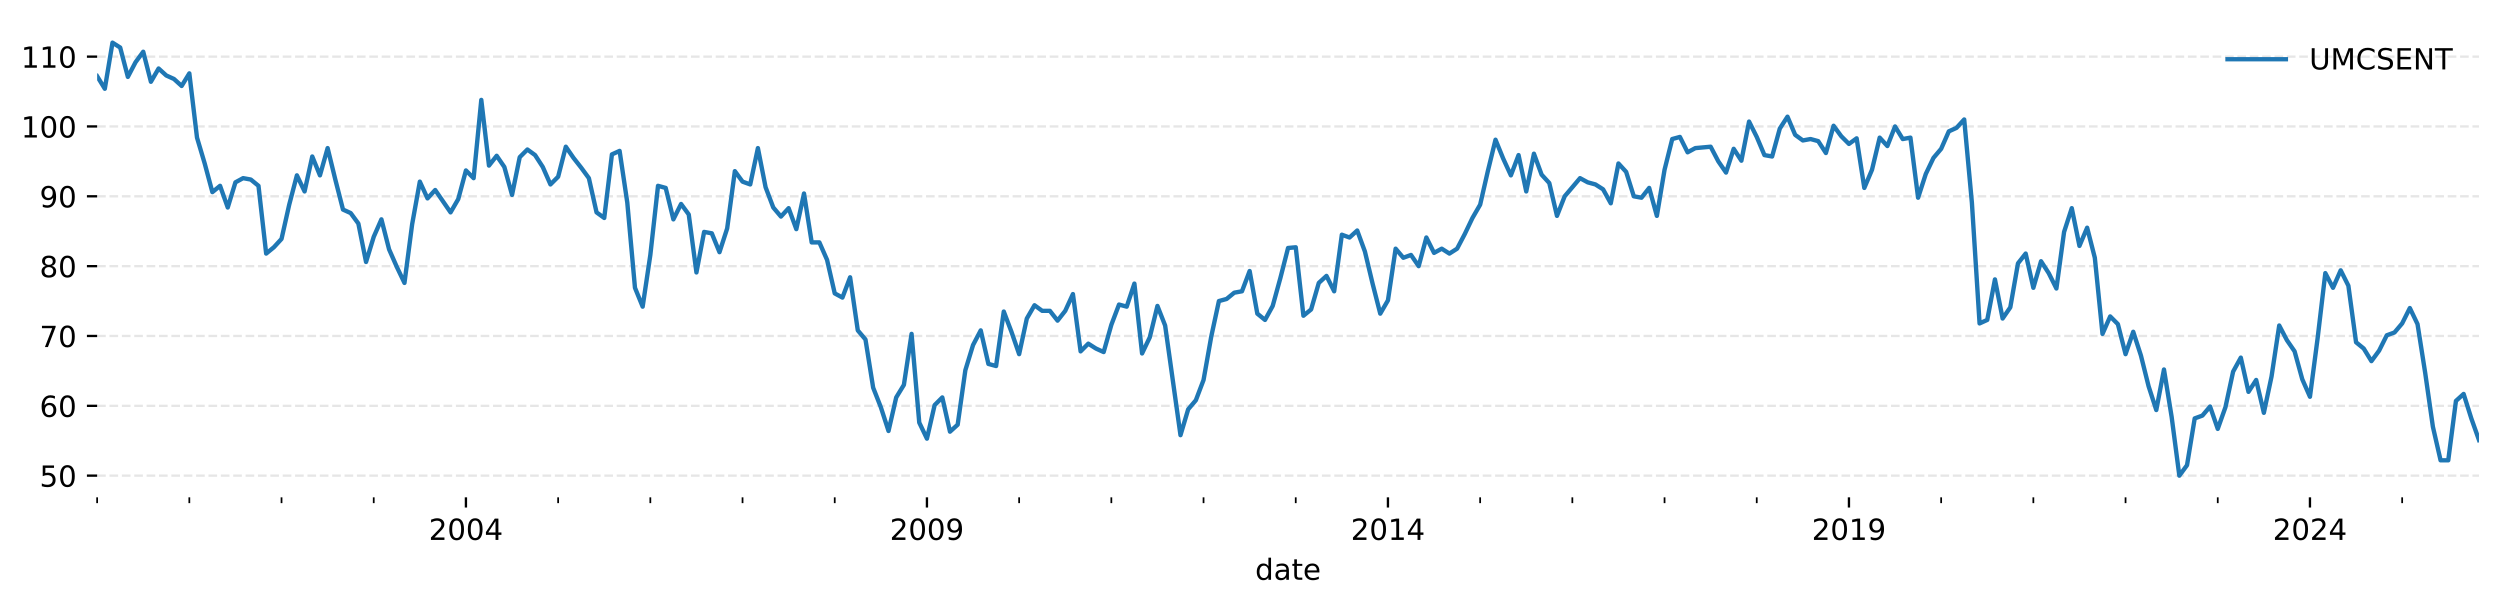
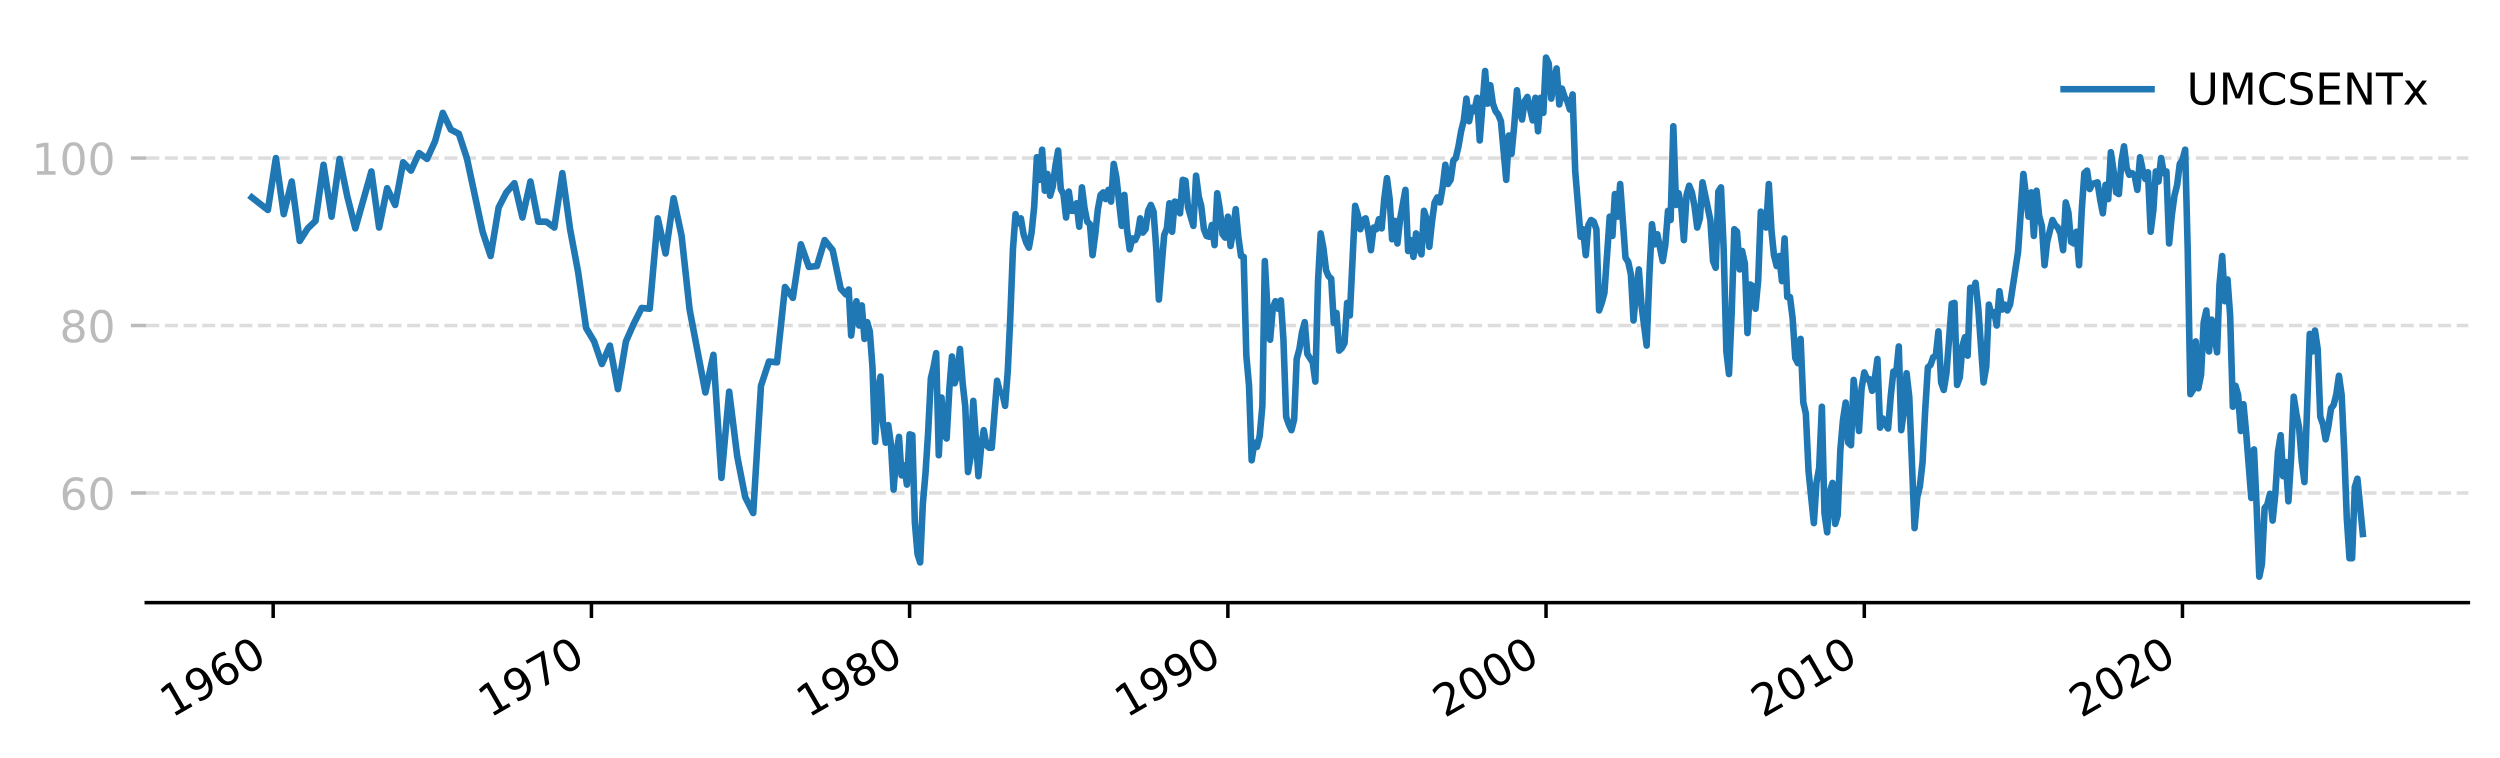
- <svg xmlns="http://www.w3.org/2000/svg" xmlns:xlink="http://www.w3.org/1999/xlink" width="856.808pt" height="207.996pt" viewBox="0 0 856.808 207.996" version="1.1">
+ <svg xmlns="http://www.w3.org/2000/svg" xmlns:xlink="http://www.w3.org/1999/xlink" width="568.898pt" height="172.442pt" viewBox="0 0 568.898 172.442" version="1.1">
  <defs>
    <style type="text/css">*{stroke-linejoin: round; stroke-linecap: butt}</style>
  </defs>
  <g id="figure_1">
    <g id="patch_1">
-       <path d="M 0 207.996  L 856.808 207.996  L 856.808 0  L 0 0  L 0 207.996  z " style="fill: none" />
+       <path d="M 0 172.442  L 568.898 172.442  L 568.898 0  L 0 0  L 0 172.442  z " style="fill: none" />
    </g>
    <g id="axes_1">
      <g id="patch_2">
-         <path d="M 33.288 170.44  L 849.607 170.44  L 849.607 7.2  L 33.288 7.2  L 33.288 170.44  z " style="fill: none" />
+         <path d="M 33.288 137.135  L 561.697 137.135  L 561.697 7.2  L 33.288 7.2  L 33.288 137.135  z " style="fill: none" />
      </g>
      <g id="matplotlib.axis_1">
        <g id="xtick_1">
          <g id="line2d_1">
            <defs>
-               <path id="m296320d8cb" d="M 0 0  L 0 3.5  " style="stroke: #000000; stroke-width: 0.8" />
+               <path id="m911428a04f" d="M 0 0  L 0 3.5  " style="stroke: #000000; stroke-width: 0.8" />
            </defs>
            <g>
-               <use xlink:href="#m296320d8cb" x="159.685" y="170.44" style="stroke: #000000; stroke-width: 0.8" />
+               <use xlink:href="#m911428a04f" x="62.163" y="137.135" style="stroke: #000000; stroke-width: 0.8" />
            </g>
          </g>
          <g id="text_1">
-             <g transform="translate(146.9604 185.0384) scale(0.1 -0.1)">
-               <defs>
-                 <path id="DejaVuSans-32" d="M 1228 531  L 3431 531  L 3431 0  L 469 0  L 469 531  Q 828 903 1448 1529  Q 2069 2156 2228 2338  Q 2531 2678 2651 2914  Q 2772 3150 2772 3378  Q 2772 3750 2511 3984  Q 2250 4219 1831 4219  Q 1534 4219 1204 4116  Q 875 4013 500 3803  L 500 4441  Q 881 4594 1212 4672  Q 1544 4750 1819 4750  Q 2544 4750 2975 4387  Q 3406 4025 3406 3419  Q 3406 3131 3298 2873  Q 3191 2616 2906 2266  Q 2828 2175 2409 1742  Q 1991 1309 1228 531  z " transform="scale(0.015625)" />
+             <g transform="translate(39.0832 163.4409) rotate(-30) scale(0.1 -0.1)">
+               <defs>
+                 <path id="DejaVuSans-31" d="M 794 531  L 1825 531  L 1825 4091  L 703 3866  L 703 4441  L 1819 4666  L 2450 4666  L 2450 531  L 3481 531  L 3481 0  L 794 0  L 794 531  z " transform="scale(0.015625)" />
+                 <path id="DejaVuSans-39" d="M 703 97  L 703 672  Q 941 559 1184 500  Q 1428 441 1663 441  Q 2288 441 2617 861  Q 2947 1281 2994 2138  Q 2813 1869 2534 1725  Q 2256 1581 1919 1581  Q 1219 1581 811 2004  Q 403 2428 403 3163  Q 403 3881 828 4315  Q 1253 4750 1959 4750  Q 2769 4750 3195 4129  Q 3622 3509 3622 2328  Q 3622 1225 3098 567  Q 2575 -91 1691 -91  Q 1453 -91 1209 -44  Q 966 3 703 97  z M 1959 2075  Q 2384 2075 2632 2365  Q 2881 2656 2881 3163  Q 2881 3666 2632 3958  Q 2384 4250 1959 4250  Q 1534 4250 1286 3958  Q 1038 3666 1038 3163  Q 1038 2656 1286 2365  Q 1534 2075 1959 2075  z " transform="scale(0.015625)" />
+                 <path id="DejaVuSans-36" d="M 2113 2584  Q 1688 2584 1439 2293  Q 1191 2003 1191 1497  Q 1191 994 1439 701  Q 1688 409 2113 409  Q 2538 409 2786 701  Q 3034 994 3034 1497  Q 3034 2003 2786 2293  Q 2538 2584 2113 2584  z M 3366 4563  L 3366 3988  Q 3128 4100 2886 4159  Q 2644 4219 2406 4219  Q 1781 4219 1451 3797  Q 1122 3375 1075 2522  Q 1259 2794 1537 2939  Q 1816 3084 2150 3084  Q 2853 3084 3261 2657  Q 3669 2231 3669 1497  Q 3669 778 3244 343  Q 2819 -91 2113 -91  Q 1303 -91 875 529  Q 447 1150 447 2328  Q 447 3434 972 4092  Q 1497 4750 2381 4750  Q 2619 4750 2861 4703  Q 3103 4656 3366 4563  z " transform="scale(0.015625)" />
                <path id="DejaVuSans-30" d="M 2034 4250  Q 1547 4250 1301 3770  Q 1056 3291 1056 2328  Q 1056 1369 1301 889  Q 1547 409 2034 409  Q 2525 409 2770 889  Q 3016 1369 3016 2328  Q 3016 3291 2770 3770  Q 2525 4250 2034 4250  z M 2034 4750  Q 2819 4750 3233 4129  Q 3647 3509 3647 2328  Q 3647 1150 3233 529  Q 2819 -91 2034 -91  Q 1250 -91 836 529  Q 422 1150 422 2328  Q 422 3509 836 4129  Q 1250 4750 2034 4750  z " transform="scale(0.015625)" />
-                 <path id="DejaVuSans-34" d="M 2419 4116  L 825 1625  L 2419 1625  L 2419 4116  z M 2253 4666  L 3047 4666  L 3047 1625  L 3713 1625  L 3713 1100  L 3047 1100  L 3047 0  L 2419 0  L 2419 1100  L 313 1100  L 313 1709  L 2253 4666  z " transform="scale(0.015625)" />
-               </defs>
-               <use xlink:href="#DejaVuSans-32" />
-               <use xlink:href="#DejaVuSans-30" transform="translate(63.62305 0)" />
-               <use xlink:href="#DejaVuSans-30" transform="translate(127.2461 0)" />
-               <use xlink:href="#DejaVuSans-34" transform="translate(190.8691 0)" />
+               </defs>
+               <use xlink:href="#DejaVuSans-31" />
+               <use xlink:href="#DejaVuSans-39" transform="translate(63.62305 0)" />
+               <use xlink:href="#DejaVuSans-36" transform="translate(127.2461 0)" />
+               <use xlink:href="#DejaVuSans-30" transform="translate(190.8691 0)" />
            </g>
          </g>
        </g>
        <g id="xtick_2">
          <g id="line2d_2">
            <g>
-               <use xlink:href="#m296320d8cb" x="317.683" y="170.44" style="stroke: #000000; stroke-width: 0.8" />
+               <use xlink:href="#m911428a04f" x="134.586" y="137.135" style="stroke: #000000; stroke-width: 0.8" />
            </g>
          </g>
          <g id="text_2">
-             <g transform="translate(304.9579 185.0384) scale(0.1 -0.1)">
-               <defs>
-                 <path id="DejaVuSans-39" d="M 703 97  L 703 672  Q 941 559 1184 500  Q 1428 441 1663 441  Q 2288 441 2617 861  Q 2947 1281 2994 2138  Q 2813 1869 2534 1725  Q 2256 1581 1919 1581  Q 1219 1581 811 2004  Q 403 2428 403 3163  Q 403 3881 828 4315  Q 1253 4750 1959 4750  Q 2769 4750 3195 4129  Q 3622 3509 3622 2328  Q 3622 1225 3098 567  Q 2575 -91 1691 -91  Q 1453 -91 1209 -44  Q 966 3 703 97  z M 1959 2075  Q 2384 2075 2632 2365  Q 2881 2656 2881 3163  Q 2881 3666 2632 3958  Q 2384 4250 1959 4250  Q 1534 4250 1286 3958  Q 1038 3666 1038 3163  Q 1038 2656 1286 2365  Q 1534 2075 1959 2075  z " transform="scale(0.015625)" />
-               </defs>
-               <use xlink:href="#DejaVuSans-32" />
-               <use xlink:href="#DejaVuSans-30" transform="translate(63.62305 0)" />
-               <use xlink:href="#DejaVuSans-30" transform="translate(127.2461 0)" />
-               <use xlink:href="#DejaVuSans-39" transform="translate(190.8691 0)" />
+             <g transform="translate(111.5059 163.4409) rotate(-30) scale(0.1 -0.1)">
+               <defs>
+                 <path id="DejaVuSans-37" d="M 525 4666  L 3525 4666  L 3525 4397  L 1831 0  L 1172 0  L 2766 4134  L 525 4134  L 525 4666  z " transform="scale(0.015625)" />
+               </defs>
+               <use xlink:href="#DejaVuSans-31" />
+               <use xlink:href="#DejaVuSans-39" transform="translate(63.62305 0)" />
+               <use xlink:href="#DejaVuSans-37" transform="translate(127.2461 0)" />
+               <use xlink:href="#DejaVuSans-30" transform="translate(190.8691 0)" />
            </g>
          </g>
        </g>
        <g id="xtick_3">
          <g id="line2d_3">
            <g>
-               <use xlink:href="#m296320d8cb" x="475.68" y="170.44" style="stroke: #000000; stroke-width: 0.8" />
+               <use xlink:href="#m911428a04f" x="206.989" y="137.135" style="stroke: #000000; stroke-width: 0.8" />
            </g>
          </g>
          <g id="text_3">
-             <g transform="translate(462.9553 185.0384) scale(0.1 -0.1)">
-               <defs>
-                 <path id="DejaVuSans-31" d="M 794 531  L 1825 531  L 1825 4091  L 703 3866  L 703 4441  L 1819 4666  L 2450 4666  L 2450 531  L 3481 531  L 3481 0  L 794 0  L 794 531  z " transform="scale(0.015625)" />
-               </defs>
-               <use xlink:href="#DejaVuSans-32" />
-               <use xlink:href="#DejaVuSans-30" transform="translate(63.62305 0)" />
-               <use xlink:href="#DejaVuSans-31" transform="translate(127.2461 0)" />
-               <use xlink:href="#DejaVuSans-34" transform="translate(190.8691 0)" />
+             <g transform="translate(183.9087 163.4409) rotate(-30) scale(0.1 -0.1)">
+               <defs>
+                 <path id="DejaVuSans-38" d="M 2034 2216  Q 1584 2216 1326 1975  Q 1069 1734 1069 1313  Q 1069 891 1326 650  Q 1584 409 2034 409  Q 2484 409 2743 651  Q 3003 894 3003 1313  Q 3003 1734 2745 1975  Q 2488 2216 2034 2216  z M 1403 2484  Q 997 2584 770 2862  Q 544 3141 544 3541  Q 544 4100 942 4425  Q 1341 4750 2034 4750  Q 2731 4750 3128 4425  Q 3525 4100 3525 3541  Q 3525 3141 3298 2862  Q 3072 2584 2669 2484  Q 3125 2378 3379 2068  Q 3634 1759 3634 1313  Q 3634 634 3220 271  Q 2806 -91 2034 -91  Q 1263 -91 848 271  Q 434 634 434 1313  Q 434 1759 690 2068  Q 947 2378 1403 2484  z M 1172 3481  Q 1172 3119 1398 2916  Q 1625 2713 2034 2713  Q 2441 2713 2670 2916  Q 2900 3119 2900 3481  Q 2900 3844 2670 4047  Q 2441 4250 2034 4250  Q 1625 4250 1398 4047  Q 1172 3844 1172 3481  z " transform="scale(0.015625)" />
+               </defs>
+               <use xlink:href="#DejaVuSans-31" />
+               <use xlink:href="#DejaVuSans-39" transform="translate(63.62305 0)" />
+               <use xlink:href="#DejaVuSans-38" transform="translate(127.2461 0)" />
+               <use xlink:href="#DejaVuSans-30" transform="translate(190.8691 0)" />
            </g>
          </g>
        </g>
        <g id="xtick_4">
          <g id="line2d_4">
            <g>
-               <use xlink:href="#m296320d8cb" x="633.678" y="170.44" style="stroke: #000000; stroke-width: 0.8" />
+               <use xlink:href="#m911428a04f" x="279.412" y="137.135" style="stroke: #000000; stroke-width: 0.8" />
            </g>
          </g>
          <g id="text_4">
-             <g transform="translate(620.9527 185.0384) scale(0.1 -0.1)">
-               <use xlink:href="#DejaVuSans-32" />
-               <use xlink:href="#DejaVuSans-30" transform="translate(63.62305 0)" />
-               <use xlink:href="#DejaVuSans-31" transform="translate(127.2461 0)" />
-               <use xlink:href="#DejaVuSans-39" transform="translate(190.8691 0)" />
+             <g transform="translate(256.3314 163.4409) rotate(-30) scale(0.1 -0.1)">
+               <use xlink:href="#DejaVuSans-31" />
+               <use xlink:href="#DejaVuSans-39" transform="translate(63.62305 0)" />
+               <use xlink:href="#DejaVuSans-39" transform="translate(127.2461 0)" />
+               <use xlink:href="#DejaVuSans-30" transform="translate(190.8691 0)" />
            </g>
          </g>
        </g>
        <g id="xtick_5">
          <g id="line2d_5">
            <g>
-               <use xlink:href="#m296320d8cb" x="791.675" y="170.44" style="stroke: #000000; stroke-width: 0.8" />
+               <use xlink:href="#m911428a04f" x="351.814" y="137.135" style="stroke: #000000; stroke-width: 0.8" />
            </g>
          </g>
          <g id="text_5">
-             <g transform="translate(778.9501 185.0384) scale(0.1 -0.1)">
+             <g transform="translate(328.7343 163.4409) rotate(-30) scale(0.1 -0.1)">
+               <defs>
+                 <path id="DejaVuSans-32" d="M 1228 531  L 3431 531  L 3431 0  L 469 0  L 469 531  Q 828 903 1448 1529  Q 2069 2156 2228 2338  Q 2531 2678 2651 2914  Q 2772 3150 2772 3378  Q 2772 3750 2511 3984  Q 2250 4219 1831 4219  Q 1534 4219 1204 4116  Q 875 4013 500 3803  L 500 4441  Q 881 4594 1212 4672  Q 1544 4750 1819 4750  Q 2544 4750 2975 4387  Q 3406 4025 3406 3419  Q 3406 3131 3298 2873  Q 3191 2616 2906 2266  Q 2828 2175 2409 1742  Q 1991 1309 1228 531  z " transform="scale(0.015625)" />
+               </defs>
              <use xlink:href="#DejaVuSans-32" />
              <use xlink:href="#DejaVuSans-30" transform="translate(63.62305 0)" />
-               <use xlink:href="#DejaVuSans-32" transform="translate(127.2461 0)" />
-               <use xlink:href="#DejaVuSans-34" transform="translate(190.8691 0)" />
+               <use xlink:href="#DejaVuSans-30" transform="translate(127.2461 0)" />
+               <use xlink:href="#DejaVuSans-30" transform="translate(190.8691 0)" />
            </g>
          </g>
        </g>
        <g id="xtick_6">
          <g id="line2d_6">
-             <defs>
-               <path id="mc6c9785d61" d="M 0 0  L 0 2  " style="stroke: #000000; stroke-width: 0.6" />
-             </defs>
-             <g>
-               <use xlink:href="#mc6c9785d61" x="33.288" y="170.44" style="stroke: #000000; stroke-width: 0.6" />
+             <g>
+               <use xlink:href="#m911428a04f" x="424.237" y="137.135" style="stroke: #000000; stroke-width: 0.8" />
+             </g>
+           </g>
+           <g id="text_6">
+             <g transform="translate(401.157 163.4409) rotate(-30) scale(0.1 -0.1)">
+               <use xlink:href="#DejaVuSans-32" />
+               <use xlink:href="#DejaVuSans-30" transform="translate(63.62305 0)" />
+               <use xlink:href="#DejaVuSans-31" transform="translate(127.2461 0)" />
+               <use xlink:href="#DejaVuSans-30" transform="translate(190.8691 0)" />
            </g>
          </g>
        </g>
        <g id="xtick_7">
          <g id="line2d_7">
            <g>
-               <use xlink:href="#mc6c9785d61" x="64.887" y="170.44" style="stroke: #000000; stroke-width: 0.6" />
-             </g>
-           </g>
-         </g>
-         <g id="xtick_8">
-           <g id="line2d_8">
-             <g>
-               <use xlink:href="#mc6c9785d61" x="96.486" y="170.44" style="stroke: #000000; stroke-width: 0.6" />
-             </g>
-           </g>
-         </g>
-         <g id="xtick_9">
-           <g id="line2d_9">
-             <g>
-               <use xlink:href="#mc6c9785d61" x="128.086" y="170.44" style="stroke: #000000; stroke-width: 0.6" />
-             </g>
-           </g>
-         </g>
-         <g id="xtick_10">
-           <g id="line2d_10">
-             <g>
-               <use xlink:href="#mc6c9785d61" x="191.285" y="170.44" style="stroke: #000000; stroke-width: 0.6" />
-             </g>
-           </g>
-         </g>
-         <g id="xtick_11">
-           <g id="line2d_11">
-             <g>
-               <use xlink:href="#mc6c9785d61" x="222.884" y="170.44" style="stroke: #000000; stroke-width: 0.6" />
-             </g>
-           </g>
-         </g>
-         <g id="xtick_12">
-           <g id="line2d_12">
-             <g>
-               <use xlink:href="#mc6c9785d61" x="254.484" y="170.44" style="stroke: #000000; stroke-width: 0.6" />
-             </g>
-           </g>
-         </g>
-         <g id="xtick_13">
-           <g id="line2d_13">
-             <g>
-               <use xlink:href="#mc6c9785d61" x="286.083" y="170.44" style="stroke: #000000; stroke-width: 0.6" />
-             </g>
-           </g>
-         </g>
-         <g id="xtick_14">
-           <g id="line2d_14">
-             <g>
-               <use xlink:href="#mc6c9785d61" x="349.282" y="170.44" style="stroke: #000000; stroke-width: 0.6" />
-             </g>
-           </g>
-         </g>
-         <g id="xtick_15">
-           <g id="line2d_15">
-             <g>
-               <use xlink:href="#mc6c9785d61" x="380.882" y="170.44" style="stroke: #000000; stroke-width: 0.6" />
-             </g>
-           </g>
-         </g>
-         <g id="xtick_16">
-           <g id="line2d_16">
-             <g>
-               <use xlink:href="#mc6c9785d61" x="412.481" y="170.44" style="stroke: #000000; stroke-width: 0.6" />
-             </g>
-           </g>
-         </g>
-         <g id="xtick_17">
-           <g id="line2d_17">
-             <g>
-               <use xlink:href="#mc6c9785d61" x="444.081" y="170.44" style="stroke: #000000; stroke-width: 0.6" />
-             </g>
-           </g>
-         </g>
-         <g id="xtick_18">
-           <g id="line2d_18">
-             <g>
-               <use xlink:href="#mc6c9785d61" x="507.28" y="170.44" style="stroke: #000000; stroke-width: 0.6" />
-             </g>
-           </g>
-         </g>
-         <g id="xtick_19">
-           <g id="line2d_19">
-             <g>
-               <use xlink:href="#mc6c9785d61" x="538.879" y="170.44" style="stroke: #000000; stroke-width: 0.6" />
-             </g>
-           </g>
-         </g>
-         <g id="xtick_20">
-           <g id="line2d_20">
-             <g>
-               <use xlink:href="#mc6c9785d61" x="570.479" y="170.44" style="stroke: #000000; stroke-width: 0.6" />
-             </g>
-           </g>
-         </g>
-         <g id="xtick_21">
-           <g id="line2d_21">
-             <g>
-               <use xlink:href="#mc6c9785d61" x="602.078" y="170.44" style="stroke: #000000; stroke-width: 0.6" />
-             </g>
-           </g>
-         </g>
-         <g id="xtick_22">
-           <g id="line2d_22">
-             <g>
-               <use xlink:href="#mc6c9785d61" x="665.277" y="170.44" style="stroke: #000000; stroke-width: 0.6" />
-             </g>
-           </g>
-         </g>
-         <g id="xtick_23">
-           <g id="line2d_23">
-             <g>
-               <use xlink:href="#mc6c9785d61" x="696.877" y="170.44" style="stroke: #000000; stroke-width: 0.6" />
-             </g>
-           </g>
-         </g>
-         <g id="xtick_24">
-           <g id="line2d_24">
-             <g>
-               <use xlink:href="#mc6c9785d61" x="728.476" y="170.44" style="stroke: #000000; stroke-width: 0.6" />
-             </g>
-           </g>
-         </g>
-         <g id="xtick_25">
-           <g id="line2d_25">
-             <g>
-               <use xlink:href="#mc6c9785d61" x="760.076" y="170.44" style="stroke: #000000; stroke-width: 0.6" />
-             </g>
-           </g>
-         </g>
-         <g id="xtick_26">
-           <g id="line2d_26">
-             <g>
-               <use xlink:href="#mc6c9785d61" x="823.275" y="170.44" style="stroke: #000000; stroke-width: 0.6" />
-             </g>
-           </g>
-         </g>
-         <g id="text_6">
-           <g transform="translate(430.1725 198.7166) scale(0.1 -0.1)">
-             <defs>
-               <path id="DejaVuSans-64" d="M 2906 2969  L 2906 4863  L 3481 4863  L 3481 0  L 2906 0  L 2906 525  Q 2725 213 2448 61  Q 2172 -91 1784 -91  Q 1150 -91 751 415  Q 353 922 353 1747  Q 353 2572 751 3078  Q 1150 3584 1784 3584  Q 2172 3584 2448 3432  Q 2725 3281 2906 2969  z M 947 1747  Q 947 1113 1208 752  Q 1469 391 1925 391  Q 2381 391 2643 752  Q 2906 1113 2906 1747  Q 2906 2381 2643 2742  Q 2381 3103 1925 3103  Q 1469 3103 1208 2742  Q 947 2381 947 1747  z " transform="scale(0.015625)" />
-               <path id="DejaVuSans-61" d="M 2194 1759  Q 1497 1759 1228 1600  Q 959 1441 959 1056  Q 959 750 1161 570  Q 1363 391 1709 391  Q 2188 391 2477 730  Q 2766 1069 2766 1631  L 2766 1759  L 2194 1759  z M 3341 1997  L 3341 0  L 2766 0  L 2766 531  Q 2569 213 2275 61  Q 1981 -91 1556 -91  Q 1019 -91 701 211  Q 384 513 384 1019  Q 384 1609 779 1909  Q 1175 2209 1959 2209  L 2766 2209  L 2766 2266  Q 2766 2663 2505 2880  Q 2244 3097 1772 3097  Q 1472 3097 1187 3025  Q 903 2953 641 2809  L 641 3341  Q 956 3463 1253 3523  Q 1550 3584 1831 3584  Q 2591 3584 2966 3190  Q 3341 2797 3341 1997  z " transform="scale(0.015625)" />
-               <path id="DejaVuSans-74" d="M 1172 4494  L 1172 3500  L 2356 3500  L 2356 3053  L 1172 3053  L 1172 1153  Q 1172 725 1289 603  Q 1406 481 1766 481  L 2356 481  L 2356 0  L 1766 0  Q 1100 0 847 248  Q 594 497 594 1153  L 594 3053  L 172 3053  L 172 3500  L 594 3500  L 594 4494  L 1172 4494  z " transform="scale(0.015625)" />
-               <path id="DejaVuSans-65" d="M 3597 1894  L 3597 1613  L 953 1613  Q 991 1019 1311 708  Q 1631 397 2203 397  Q 2534 397 2845 478  Q 3156 559 3463 722  L 3463 178  Q 3153 47 2828 -22  Q 2503 -91 2169 -91  Q 1331 -91 842 396  Q 353 884 353 1716  Q 353 2575 817 3079  Q 1281 3584 2069 3584  Q 2775 3584 3186 3129  Q 3597 2675 3597 1894  z M 3022 2063  Q 3016 2534 2758 2815  Q 2500 3097 2075 3097  Q 1594 3097 1305 2825  Q 1016 2553 972 2059  L 3022 2063  z " transform="scale(0.015625)" />
-             </defs>
-             <use xlink:href="#DejaVuSans-64" />
-             <use xlink:href="#DejaVuSans-61" transform="translate(63.47656 0)" />
-             <use xlink:href="#DejaVuSans-74" transform="translate(124.7559 0)" />
-             <use xlink:href="#DejaVuSans-65" transform="translate(163.9648 0)" />
+               <use xlink:href="#m911428a04f" x="496.64" y="137.135" style="stroke: #000000; stroke-width: 0.8" />
+             </g>
+           </g>
+           <g id="text_7">
+             <g transform="translate(473.5598 163.4409) rotate(-30) scale(0.1 -0.1)">
+               <use xlink:href="#DejaVuSans-32" />
+               <use xlink:href="#DejaVuSans-30" transform="translate(63.62305 0)" />
+               <use xlink:href="#DejaVuSans-32" transform="translate(127.2461 0)" />
+               <use xlink:href="#DejaVuSans-30" transform="translate(190.8691 0)" />
+             </g>
          </g>
        </g>
      </g>
      <g id="matplotlib.axis_2">
        <g id="ytick_1">
-           <g id="line2d_27">
-             <path d="M 33.288 163.02  L 849.607 163.02  " clip-path="url(#p9cc8fe133b)" style="fill: none; stroke-dasharray: 2.96,1.28; stroke-dashoffset: 0; stroke: #000000; stroke-opacity: 0.1; stroke-width: 0.8" />
-           </g>
-           <g id="line2d_28">
+           <g id="line2d_8">
+             <path d="M 33.288 112.177  L 561.697 112.177  " clip-path="url(#pa5fc308a1f)" style="fill: none; stroke-dasharray: 2.96,1.28; stroke-dashoffset: 0; stroke: #dddddd; stroke-width: 0.8" />
+           </g>
+           <g id="line2d_9">
            <defs>
-               <path id="me5e23acfe7" d="M 0 0  L -3.5 0  " style="stroke: #000000; stroke-width: 0.8" />
+               <path id="m413eedd8f2" d="M 0 0  L -3.5 0  " style="stroke: #bbbbbb; stroke-width: 0.8" />
            </defs>
            <g>
-               <use xlink:href="#me5e23acfe7" x="33.288" y="163.02" style="stroke: #000000; stroke-width: 0.8" />
-             </g>
-           </g>
-           <g id="text_7">
-             <g transform="translate(13.5625 166.8192) scale(0.1 -0.1)">
-               <defs>
-                 <path id="DejaVuSans-35" d="M 691 4666  L 3169 4666  L 3169 4134  L 1269 4134  L 1269 2991  Q 1406 3038 1543 3061  Q 1681 3084 1819 3084  Q 2600 3084 3056 2656  Q 3513 2228 3513 1497  Q 3513 744 3044 326  Q 2575 -91 1722 -91  Q 1428 -91 1123 -41  Q 819 9 494 109  L 494 744  Q 775 591 1075 516  Q 1375 441 1709 441  Q 2250 441 2565 725  Q 2881 1009 2881 1497  Q 2881 1984 2565 2268  Q 2250 2553 1709 2553  Q 1456 2553 1204 2497  Q 953 2441 691 2322  L 691 4666  z " transform="scale(0.015625)" />
-               </defs>
-               <use xlink:href="#DejaVuSans-35" />
+               <use xlink:href="#m413eedd8f2" x="33.288" y="112.177" style="fill: #bbbbbb; stroke: #bbbbbb; stroke-width: 0.8" />
+             </g>
+           </g>
+           <g id="text_8">
+             <g style="fill: #bbbbbb" transform="translate(13.5625 115.9764) scale(0.1 -0.1)">
+               <use xlink:href="#DejaVuSans-36" />
              <use xlink:href="#DejaVuSans-30" transform="translate(63.62305 0)" />
            </g>
          </g>
        </g>
        <g id="ytick_2">
-           <g id="line2d_29">
-             <path d="M 33.288 139.085  L 849.607 139.085  " clip-path="url(#p9cc8fe133b)" style="fill: none; stroke-dasharray: 2.96,1.28; stroke-dashoffset: 0; stroke: #000000; stroke-opacity: 0.1; stroke-width: 0.8" />
-           </g>
-           <g id="line2d_30">
-             <g>
-               <use xlink:href="#me5e23acfe7" x="33.288" y="139.085" style="stroke: #000000; stroke-width: 0.8" />
-             </g>
-           </g>
-           <g id="text_8">
-             <g transform="translate(13.5625 142.8837) scale(0.1 -0.1)">
-               <defs>
-                 <path id="DejaVuSans-36" d="M 2113 2584  Q 1688 2584 1439 2293  Q 1191 2003 1191 1497  Q 1191 994 1439 701  Q 1688 409 2113 409  Q 2538 409 2786 701  Q 3034 994 3034 1497  Q 3034 2003 2786 2293  Q 2538 2584 2113 2584  z M 3366 4563  L 3366 3988  Q 3128 4100 2886 4159  Q 2644 4219 2406 4219  Q 1781 4219 1451 3797  Q 1122 3375 1075 2522  Q 1259 2794 1537 2939  Q 1816 3084 2150 3084  Q 2853 3084 3261 2657  Q 3669 2231 3669 1497  Q 3669 778 3244 343  Q 2819 -91 2113 -91  Q 1303 -91 875 529  Q 447 1150 447 2328  Q 447 3434 972 4092  Q 1497 4750 2381 4750  Q 2619 4750 2861 4703  Q 3103 4656 3366 4563  z " transform="scale(0.015625)" />
-               </defs>
-               <use xlink:href="#DejaVuSans-36" />
+           <g id="line2d_10">
+             <path d="M 33.288 74.073  L 561.697 74.073  " clip-path="url(#pa5fc308a1f)" style="fill: none; stroke-dasharray: 2.96,1.28; stroke-dashoffset: 0; stroke: #dddddd; stroke-width: 0.8" />
+           </g>
+           <g id="line2d_11">
+             <g>
+               <use xlink:href="#m413eedd8f2" x="33.288" y="74.073" style="fill: #bbbbbb; stroke: #bbbbbb; stroke-width: 0.8" />
+             </g>
+           </g>
+           <g id="text_9">
+             <g style="fill: #bbbbbb" transform="translate(13.5625 77.87216) scale(0.1 -0.1)">
+               <use xlink:href="#DejaVuSans-38" />
              <use xlink:href="#DejaVuSans-30" transform="translate(63.62305 0)" />
            </g>
          </g>
        </g>
        <g id="ytick_3">
-           <g id="line2d_31">
-             <path d="M 33.288 115.149  L 849.607 115.149  " clip-path="url(#p9cc8fe133b)" style="fill: none; stroke-dasharray: 2.96,1.28; stroke-dashoffset: 0; stroke: #000000; stroke-opacity: 0.1; stroke-width: 0.8" />
-           </g>
-           <g id="line2d_32">
-             <g>
-               <use xlink:href="#me5e23acfe7" x="33.288" y="115.149" style="stroke: #000000; stroke-width: 0.8" />
-             </g>
-           </g>
-           <g id="text_9">
-             <g transform="translate(13.5625 118.9483) scale(0.1 -0.1)">
-               <defs>
-                 <path id="DejaVuSans-37" d="M 525 4666  L 3525 4666  L 3525 4397  L 1831 0  L 1172 0  L 2766 4134  L 525 4134  L 525 4666  z " transform="scale(0.015625)" />
-               </defs>
-               <use xlink:href="#DejaVuSans-37" />
-               <use xlink:href="#DejaVuSans-30" transform="translate(63.62305 0)" />
-             </g>
-           </g>
-         </g>
-         <g id="ytick_4">
-           <g id="line2d_33">
-             <path d="M 33.288 91.214  L 849.607 91.214  " clip-path="url(#p9cc8fe133b)" style="fill: none; stroke-dasharray: 2.96,1.28; stroke-dashoffset: 0; stroke: #000000; stroke-opacity: 0.1; stroke-width: 0.8" />
-           </g>
-           <g id="line2d_34">
-             <g>
-               <use xlink:href="#me5e23acfe7" x="33.288" y="91.214" style="stroke: #000000; stroke-width: 0.8" />
+           <g id="line2d_12">
+             <path d="M 33.288 35.969  L 561.697 35.969  " clip-path="url(#pa5fc308a1f)" style="fill: none; stroke-dasharray: 2.96,1.28; stroke-dashoffset: 0; stroke: #dddddd; stroke-width: 0.8" />
+           </g>
+           <g id="line2d_13">
+             <g>
+               <use xlink:href="#m413eedd8f2" x="33.288" y="35.969" style="fill: #bbbbbb; stroke: #bbbbbb; stroke-width: 0.8" />
            </g>
          </g>
          <g id="text_10">
-             <g transform="translate(13.5625 95.01277) scale(0.1 -0.1)">
-               <defs>
-                 <path id="DejaVuSans-38" d="M 2034 2216  Q 1584 2216 1326 1975  Q 1069 1734 1069 1313  Q 1069 891 1326 650  Q 1584 409 2034 409  Q 2484 409 2743 651  Q 3003 894 3003 1313  Q 3003 1734 2745 1975  Q 2488 2216 2034 2216  z M 1403 2484  Q 997 2584 770 2862  Q 544 3141 544 3541  Q 544 4100 942 4425  Q 1341 4750 2034 4750  Q 2731 4750 3128 4425  Q 3525 4100 3525 3541  Q 3525 3141 3298 2862  Q 3072 2584 2669 2484  Q 3125 2378 3379 2068  Q 3634 1759 3634 1313  Q 3634 634 3220 271  Q 2806 -91 2034 -91  Q 1263 -91 848 271  Q 434 634 434 1313  Q 434 1759 690 2068  Q 947 2378 1403 2484  z M 1172 3481  Q 1172 3119 1398 2916  Q 1625 2713 2034 2713  Q 2441 2713 2670 2916  Q 2900 3119 2900 3481  Q 2900 3844 2670 4047  Q 2441 4250 2034 4250  Q 1625 4250 1398 4047  Q 1172 3844 1172 3481  z " transform="scale(0.015625)" />
-               </defs>
-               <use xlink:href="#DejaVuSans-38" />
-               <use xlink:href="#DejaVuSans-30" transform="translate(63.62305 0)" />
-             </g>
-           </g>
-         </g>
-         <g id="ytick_5">
-           <g id="line2d_35">
-             <path d="M 33.288 67.278  L 849.607 67.278  " clip-path="url(#p9cc8fe133b)" style="fill: none; stroke-dasharray: 2.96,1.28; stroke-dashoffset: 0; stroke: #000000; stroke-opacity: 0.1; stroke-width: 0.8" />
-           </g>
-           <g id="line2d_36">
-             <g>
-               <use xlink:href="#me5e23acfe7" x="33.288" y="67.278" style="stroke: #000000; stroke-width: 0.8" />
-             </g>
-           </g>
-           <g id="text_11">
-             <g transform="translate(13.5625 71.07728) scale(0.1 -0.1)">
-               <use xlink:href="#DejaVuSans-39" />
-               <use xlink:href="#DejaVuSans-30" transform="translate(63.62305 0)" />
-             </g>
-           </g>
-         </g>
-         <g id="ytick_6">
-           <g id="line2d_37">
-             <path d="M 33.288 43.343  L 849.607 43.343  " clip-path="url(#p9cc8fe133b)" style="fill: none; stroke-dasharray: 2.96,1.28; stroke-dashoffset: 0; stroke: #000000; stroke-opacity: 0.1; stroke-width: 0.8" />
-           </g>
-           <g id="line2d_38">
-             <g>
-               <use xlink:href="#me5e23acfe7" x="33.288" y="43.343" style="stroke: #000000; stroke-width: 0.8" />
-             </g>
-           </g>
-           <g id="text_12">
-             <g transform="translate(7.2 47.1418) scale(0.1 -0.1)">
+             <g style="fill: #bbbbbb" transform="translate(7.2 39.76792) scale(0.1 -0.1)">
              <use xlink:href="#DejaVuSans-31" />
              <use xlink:href="#DejaVuSans-30" transform="translate(63.62305 0)" />
              <use xlink:href="#DejaVuSans-30" transform="translate(127.2461 0)" />
            </g>
          </g>
        </g>
-         <g id="ytick_7">
-           <g id="line2d_39">
-             <path d="M 33.288 19.407  L 849.607 19.407  " clip-path="url(#p9cc8fe133b)" style="fill: none; stroke-dasharray: 2.96,1.28; stroke-dashoffset: 0; stroke: #000000; stroke-opacity: 0.1; stroke-width: 0.8" />
-           </g>
-           <g id="line2d_40">
-             <g>
-               <use xlink:href="#me5e23acfe7" x="33.288" y="19.407" style="stroke: #000000; stroke-width: 0.8" />
-             </g>
-           </g>
-           <g id="text_13">
-             <g transform="translate(7.2 23.20632) scale(0.1 -0.1)">
-               <use xlink:href="#DejaVuSans-31" />
-               <use xlink:href="#DejaVuSans-31" transform="translate(63.62305 0)" />
-               <use xlink:href="#DejaVuSans-30" transform="translate(127.2461 0)" />
-             </g>
-           </g>
-         </g>
-       </g>
-       <g id="line2d_41">
-         <path d="M 33.288 26.109  L 35.921 30.417  L 38.554 14.62  L 41.187 16.295  L 43.821 26.348  L 46.454 21.322  L 49.087 17.732  L 51.721 28.024  L 54.354 23.476  L 56.987 25.87  L 59.62 27.066  L 62.254 29.46  L 64.887 25.152  L 67.52 47.172  L 70.154 56.028  L 72.787 65.842  L 75.42 63.688  L 78.053 71.108  L 80.687 62.491  L 83.32 61.055  L 85.953 61.534  L 88.587 63.688  L 91.22 86.905  L 93.853 84.751  L 96.486 81.879  L 99.12 70.15  L 101.753 60.097  L 104.386 65.603  L 107.02 53.635  L 109.653 60.097  L 112.286 50.763  L 114.919 61.534  L 117.553 71.826  L 120.186 73.023  L 122.819 76.613  L 125.453 89.777  L 128.086 81.161  L 130.719 75.177  L 133.353 85.469  L 135.986 91.453  L 138.619 96.958  L 141.252 76.852  L 143.886 62.252  L 146.519 67.996  L 149.152 65.124  L 154.419 72.783  L 157.052 68.235  L 159.685 58.422  L 162.319 61.055  L 164.952 34.247  L 167.585 56.746  L 170.219 53.395  L 172.852 57.225  L 175.485 66.799  L 178.118 53.874  L 180.752 51.241  L 183.385 53.156  L 186.018 57.225  L 188.652 63.209  L 191.285 60.576  L 193.918 50.284  L 196.552 54.114  L 199.185 57.465  L 201.818 61.055  L 204.451 72.783  L 207.085 74.698  L 209.718 52.917  L 212.351 51.72  L 214.985 69.432  L 217.618 98.634  L 220.251 105.096  L 222.884 87.384  L 225.518 63.688  L 228.151 64.406  L 230.784 75.177  L 233.418 69.911  L 236.051 73.501  L 238.684 93.368  L 241.317 79.485  L 243.951 79.964  L 246.584 86.426  L 249.217 78.288  L 251.851 58.661  L 254.484 62.252  L 257.117 63.209  L 259.75 50.763  L 262.384 64.166  L 265.017 71.108  L 267.65 74.219  L 270.284 71.347  L 272.917 78.528  L 275.55 66.321  L 278.183 83.075  L 280.817 83.075  L 283.45 89.059  L 286.083 100.548  L 288.717 101.985  L 291.35 95.043  L 293.983 113.234  L 296.617 116.346  L 299.25 132.861  L 301.883 139.563  L 304.516 147.701  L 307.15 136.212  L 309.783 131.904  L 312.416 114.431  L 315.05 144.829  L 317.683 150.334  L 320.316 138.845  L 322.949 136.212  L 325.583 147.941  L 328.216 145.547  L 330.849 126.877  L 333.483 118.261  L 336.116 113.234  L 338.749 124.723  L 341.382 125.441  L 344.016 106.772  L 346.649 113.713  L 349.282 121.372  L 351.916 109.165  L 354.549 104.617  L 357.182 106.532  L 359.815 106.532  L 362.449 109.883  L 365.082 106.532  L 367.715 100.788  L 370.349 120.415  L 372.982 117.782  L 375.615 119.457  L 378.249 120.654  L 380.882 111.319  L 383.515 104.378  L 386.148 105.096  L 388.782 97.197  L 391.415 121.133  L 394.048 115.628  L 396.682 104.857  L 399.315 111.559  L 404.581 149.137  L 407.215 140.281  L 409.848 137.17  L 412.481 130.228  L 415.115 115.388  L 417.748 103.181  L 420.381 102.463  L 423.014 100.309  L 425.648 99.83  L 428.281 92.889  L 430.914 107.49  L 433.548 109.644  L 436.181 104.857  L 438.814 95.283  L 441.447 84.99  L 444.081 84.751  L 446.714 108.208  L 449.347 106.054  L 451.981 96.958  L 454.614 94.565  L 457.247 99.83  L 459.881 80.443  L 462.514 81.4  L 465.147 79.006  L 467.78 86.187  L 470.414 97.197  L 473.047 107.49  L 475.68 102.942  L 478.314 85.23  L 480.947 88.341  L 483.58 87.384  L 486.213 91.214  L 488.847 81.4  L 491.48 86.666  L 494.113 85.23  L 496.747 86.905  L 499.38 85.23  L 502.013 80.203  L 504.646 74.698  L 507.28 70.15  L 509.913 58.661  L 512.546 47.89  L 515.18 54.353  L 517.813 60.097  L 520.446 53.156  L 523.08 65.603  L 525.713 52.677  L 528.346 59.858  L 530.979 62.73  L 533.613 73.98  L 536.246 67.278  L 541.513 61.055  L 544.146 62.491  L 546.779 63.209  L 549.412 64.885  L 552.046 69.672  L 554.679 56.028  L 557.312 58.901  L 559.946 67.278  L 562.579 67.757  L 565.212 64.406  L 567.845 73.98  L 570.479 58.183  L 573.112 47.651  L 575.745 46.933  L 578.379 52.199  L 581.012 50.763  L 586.278 50.284  L 588.912 55.31  L 591.545 59.14  L 594.178 51.002  L 596.812 55.071  L 599.445 41.667  L 602.078 46.933  L 604.712 53.156  L 607.345 53.635  L 609.978 44.061  L 612.611 39.992  L 615.245 46.215  L 617.878 48.13  L 620.511 47.651  L 623.145 48.369  L 625.778 52.438  L 628.411 43.103  L 631.044 46.694  L 633.678 49.326  L 636.311 47.412  L 638.944 64.406  L 641.578 58.183  L 644.211 47.172  L 646.844 50.045  L 649.477 43.343  L 652.111 47.651  L 654.744 47.172  L 657.377 67.757  L 660.011 59.619  L 662.644 54.114  L 665.277 51.002  L 667.91 45.018  L 670.544 43.821  L 673.177 40.949  L 675.81 69.432  L 678.444 110.841  L 681.077 109.644  L 683.71 95.761  L 686.343 109.165  L 688.977 105.335  L 691.61 90.256  L 694.243 86.905  L 696.877 98.634  L 699.51 89.538  L 702.143 93.607  L 704.777 98.873  L 707.41 79.485  L 710.043 71.347  L 712.676 84.272  L 715.31 78.049  L 717.943 88.341  L 720.576 114.431  L 723.21 108.447  L 725.843 111.08  L 728.476 121.372  L 731.109 113.713  L 733.743 121.851  L 736.376 132.383  L 739.009 140.521  L 741.643 126.638  L 744.276 142.914  L 746.909 163.02  L 749.542 159.43  L 752.176 143.393  L 754.809 142.435  L 757.442 139.324  L 760.076 146.983  L 762.709 139.563  L 765.342 127.356  L 767.976 122.569  L 770.609 134.297  L 773.242 130.228  L 775.875 141.478  L 778.509 129.032  L 781.142 111.559  L 783.775 116.585  L 786.409 120.415  L 789.042 129.989  L 791.675 135.973  L 794.308 115.867  L 796.942 93.607  L 799.575 98.634  L 802.208 92.65  L 804.842 97.915  L 807.475 117.303  L 810.108 119.457  L 812.741 123.766  L 815.375 120.175  L 818.008 114.91  L 820.641 113.952  L 823.275 110.841  L 825.908 105.575  L 828.541 111.08  L 831.174 127.835  L 833.808 146.265  L 836.441 157.754  L 839.074 157.754  L 841.708 137.409  L 844.341 135.015  L 846.974 143.393  L 849.607 150.813  L 849.607 150.813  " clip-path="url(#p9cc8fe133b)" style="fill: none; stroke: #1f77b4; stroke-width: 1.5; stroke-linecap: square" />
+       </g>
+       <g id="line2d_14">
+         <path d="M 57.306 44.923  L 60.954 47.781  L 62.778 35.969  L 64.562 48.734  L 66.386 41.303  L 68.21 54.83  L 70.034 51.972  L 71.799 50.258  L 73.623 37.493  L 75.447 49.305  L 77.27 36.159  L 79.035 44.733  L 80.859 51.972  L 84.507 39.017  L 86.271 51.782  L 88.095 42.827  L 89.919 46.638  L 91.743 36.921  L 93.527 38.827  L 95.351 34.826  L 97.175 36.159  L 98.999 32.158  L 100.764 25.681  L 102.588 29.491  L 104.412 30.444  L 106.236 35.969  L 109.824 52.735  L 111.648 58.26  L 113.472 47.209  L 115.236 43.78  L 117.06 41.684  L 118.884 49.496  L 120.708 41.303  L 122.492 50.448  L 124.316 50.448  L 126.14 51.782  L 127.964 39.398  L 129.729 52.163  L 131.553 61.88  L 133.377 74.645  L 135.201 77.693  L 136.965 82.837  L 138.789 78.645  L 140.613 88.553  L 142.437 77.693  L 144.201 73.692  L 146.025 70.072  L 147.849 70.263  L 149.673 49.686  L 151.458 57.688  L 153.282 45.114  L 155.106 53.687  L 156.929 70.453  L 160.518 89.315  L 162.342 80.741  L 164.166 108.748  L 165.93 89.124  L 167.754 103.794  L 169.578 113.13  L 171.402 116.75  L 173.167 87.79  L 174.991 82.265  L 176.814 82.456  L 178.638 65.309  L 180.423 67.786  L 182.247 55.592  L 184.071 60.736  L 185.895 60.546  L 187.659 54.64  L 189.483 56.926  L 191.307 65.69  L 192.516 67.024  L 193.131 65.881  L 193.686 76.359  L 194.301 71.025  L 194.895 68.548  L 195.51 74.073  L 196.105 69.5  L 196.719 77.121  L 197.334 73.311  L 197.929 75.407  L 198.543 83.599  L 199.138 100.555  L 199.753 89.124  L 200.367 85.695  L 200.922 96.173  L 201.537 100.746  L 202.132 96.745  L 202.746 101.127  L 203.341 111.415  L 203.956 103.604  L 204.57 99.412  L 205.165 108.176  L 205.78 105.89  L 206.374 110.272  L 206.989 98.841  L 207.604 99.031  L 208.178 118.845  L 208.793 126.085  L 209.388 127.99  L 210.002 114.654  L 210.597 107.795  L 211.212 98.269  L 211.826 86.076  L 212.421 83.599  L 213.036 80.36  L 213.63 103.604  L 214.245 90.458  L 214.86 99.031  L 215.415 99.793  L 216.029 88.553  L 216.624 81.122  L 217.239 87.219  L 217.833 85.314  L 218.448 79.408  L 219.063 87.219  L 219.657 92.554  L 220.272 107.414  L 220.867 103.985  L 221.481 91.22  L 222.651 108.367  L 223.266 101.699  L 223.86 97.888  L 224.475 101.317  L 225.07 101.889  L 225.684 101.889  L 226.894 86.647  L 227.508 89.124  L 228.103 89.505  L 228.718 92.363  L 229.332 84.361  L 229.887 72.549  L 230.502 56.736  L 231.097 48.734  L 231.711 50.829  L 232.306 49.686  L 232.921 53.306  L 233.535 55.211  L 234.13 56.354  L 234.745 52.925  L 235.339 47.019  L 235.954 35.778  L 236.569 40.922  L 237.144 34.063  L 237.758 43.399  L 238.353 39.589  L 238.968 44.542  L 239.562 42.446  L 240.177 37.683  L 240.791 34.254  L 241.386 43.018  L 242.001 44.161  L 242.596 49.496  L 243.21 43.59  L 243.825 47.972  L 244.38 47.972  L 244.994 46.257  L 245.589 51.591  L 246.204 42.637  L 246.799 47.4  L 247.413 50.448  L 248.028 51.02  L 248.623 58.069  L 249.237 53.306  L 249.832 47.59  L 250.447 44.352  L 251.061 43.78  L 251.616 45.304  L 252.231 43.209  L 252.826 45.876  L 253.44 37.302  L 254.035 40.351  L 255.264 51.401  L 255.859 44.352  L 256.473 52.354  L 257.068 56.736  L 257.683 54.259  L 258.297 54.64  L 258.853 53.497  L 259.467 49.686  L 260.062 52.925  L 260.676 52.163  L 261.271 47.972  L 261.886 46.638  L 262.5 48.162  L 263.095 56.354  L 263.71 68.167  L 264.919 53.497  L 265.534 51.972  L 266.109 46.257  L 266.723 52.735  L 267.318 45.876  L 267.933 46.066  L 268.527 48.543  L 269.142 40.922  L 269.757 41.113  L 270.351 47.209  L 271.561 51.401  L 272.175 39.97  L 272.79 44.733  L 273.345 46.828  L 273.96 52.163  L 274.554 53.687  L 275.169 53.878  L 275.764 51.21  L 276.378 55.783  L 276.993 43.971  L 277.588 47.59  L 278.202 53.306  L 278.797 54.068  L 279.412 49.305  L 280.026 55.973  L 280.581 52.544  L 281.196 47.59  L 281.791 53.878  L 282.405 58.26  L 283 58.45  L 283.615 80.932  L 284.229 87.79  L 284.824 104.747  L 285.439 100.746  L 286.033 101.699  L 286.648 99.222  L 287.263 92.363  L 287.818 59.403  L 288.432 70.644  L 289.027 77.312  L 289.642 70.072  L 290.236 68.548  L 290.851 70.263  L 291.466 68.357  L 292.06 77.312  L 292.675 94.84  L 293.27 96.554  L 293.884 97.888  L 294.499 95.411  L 295.074 81.694  L 295.688 79.408  L 296.283 75.597  L 296.898 73.311  L 297.493 80.551  L 298.722 82.456  L 299.316 86.838  L 299.931 63.975  L 300.526 53.116  L 301.14 56.354  L 301.755 61.499  L 302.31 62.832  L 302.925 63.404  L 303.519 73.501  L 304.134 71.215  L 304.729 79.789  L 305.343 79.217  L 305.958 78.074  L 306.553 68.929  L 307.167 71.787  L 308.377 46.828  L 308.991 48.924  L 309.546 52.163  L 310.161 50.067  L 310.756 49.686  L 311.37 52.735  L 311.965 56.926  L 312.58 51.782  L 313.194 52.163  L 313.789 49.877  L 314.404 51.972  L 314.998 45.304  L 315.613 40.541  L 316.228 45.304  L 316.783 54.449  L 317.397 50.258  L 317.992 55.402  L 318.607 49.877  L 319.816 43.209  L 320.431 57.117  L 321.025 54.64  L 321.64 58.45  L 322.235 53.116  L 322.849 56.354  L 323.464 57.879  L 324.039 47.972  L 324.653 49.877  L 325.248 56.164  L 325.863 50.448  L 326.458 46.066  L 327.072 44.923  L 327.687 46.066  L 328.282 42.637  L 328.896 37.493  L 329.491 41.875  L 330.106 40.922  L 330.72 36.54  L 331.275 35.969  L 331.89 33.301  L 332.485 29.872  L 333.099 27.395  L 333.694 22.442  L 334.309 27.586  L 334.923 24.537  L 335.518 25.3  L 336.132 22.251  L 336.727 31.968  L 337.956 16.154  L 338.512 23.585  L 339.126 19.393  L 339.721 23.585  L 340.335 25.3  L 340.93 26.062  L 341.545 27.586  L 342.754 40.922  L 343.369 30.825  L 343.964 35.016  L 344.578 28.538  L 345.193 20.536  L 345.748 25.109  L 346.362 27.205  L 346.957 23.013  L 347.572 22.061  L 348.781 27.395  L 349.396 22.251  L 349.991 29.872  L 350.605 22.251  L 351.2 25.681  L 351.814 13.106  L 352.429 14.44  L 353.004 22.442  L 353.619 18.441  L 354.213 15.583  L 354.828 23.775  L 355.423 20.155  L 356.037 22.061  L 356.652 23.013  L 357.247 24.918  L 357.861 21.489  L 358.456 39.017  L 359.685 53.878  L 360.24 52.163  L 360.855 58.069  L 361.45 51.21  L 362.064 50.067  L 362.659 50.448  L 363.274 52.163  L 363.888 70.644  L 364.483 68.929  L 365.098 66.643  L 366.307 49.305  L 366.922 53.687  L 367.477 44.161  L 368.091 49.305  L 368.686 41.875  L 369.895 58.641  L 370.51 59.593  L 371.125 62.451  L 371.719 72.93  L 372.334 66.071  L 372.929 61.308  L 373.543 69.5  L 374.713 78.645  L 375.328 62.642  L 375.922 51.02  L 376.537 55.592  L 377.132 53.306  L 378.361 59.403  L 378.956 55.783  L 379.57 47.972  L 380.165 50.067  L 380.78 28.729  L 381.394 46.638  L 381.969 43.971  L 382.584 47.019  L 383.178 54.64  L 383.793 44.352  L 384.388 42.256  L 385.002 43.78  L 385.617 47.019  L 386.212 51.782  L 386.826 49.686  L 387.421 41.494  L 389.205 50.067  L 389.82 59.403  L 390.415 60.927  L 391.029 43.59  L 391.624 42.637  L 392.239 56.736  L 392.853 79.979  L 393.448 85.123  L 394.063 71.025  L 394.657 52.163  L 395.272 52.735  L 395.887 61.308  L 396.442 57.117  L 397.056 59.974  L 397.651 75.788  L 398.266 64.737  L 398.86 65.118  L 399.475 70.263  L 400.09 63.785  L 400.684 48.162  L 401.299 51.02  L 401.894 51.782  L 402.508 41.875  L 403.123 52.544  L 403.678 58.069  L 404.293 60.546  L 404.887 58.26  L 405.502 63.975  L 406.097 54.259  L 406.711 67.595  L 407.326 67.595  L 407.921 72.358  L 408.535 81.503  L 409.13 82.646  L 409.745 77.121  L 410.359 91.601  L 410.934 94.078  L 411.549 107.224  L 412.758 119.036  L 413.353 109.891  L 413.968 106.462  L 414.582 92.554  L 415.177 116.75  L 415.791 121.132  L 416.386 111.987  L 417.001 109.891  L 417.615 119.226  L 418.171 117.321  L 418.785 102.461  L 419.38 95.602  L 419.994 91.601  L 420.589 100.746  L 421.204 101.317  L 421.818 86.457  L 423.028 98.079  L 423.623 88.362  L 424.237 84.742  L 424.852 86.266  L 425.407 86.266  L 426.021 88.934  L 426.616 86.266  L 427.231 81.694  L 427.826 97.317  L 428.44 95.221  L 429.055 96.554  L 429.65 97.507  L 430.264 90.077  L 430.859 84.552  L 431.473 85.123  L 432.088 78.836  L 432.643 97.888  L 433.258 93.506  L 433.853 84.933  L 434.467 90.267  L 435.676 120.179  L 436.291 113.13  L 436.886 110.653  L 437.5 105.128  L 438.095 93.316  L 438.71 83.599  L 439.324 83.027  L 439.899 81.313  L 440.514 80.932  L 441.109 75.407  L 441.723 87.028  L 442.318 88.743  L 442.933 84.933  L 444.142 69.119  L 444.757 68.929  L 445.351 87.6  L 445.966 85.885  L 446.581 78.645  L 447.136 76.74  L 447.75 80.932  L 448.345 65.499  L 448.96 66.262  L 449.554 64.356  L 450.169 70.072  L 451.378 87.028  L 451.993 83.408  L 452.588 69.31  L 453.202 71.787  L 453.817 71.025  L 454.372 74.073  L 454.987 66.262  L 455.581 70.453  L 456.196 69.31  L 456.791 70.644  L 457.405 69.31  L 459.229 57.307  L 460.439 39.589  L 461.608 49.305  L 462.223 43.78  L 462.818 53.687  L 463.432 43.399  L 464.027 49.115  L 464.642 51.401  L 465.256 60.355  L 465.851 55.021  L 467.06 50.067  L 467.675 51.21  L 468.289 51.782  L 468.864 53.116  L 469.479 56.926  L 470.074 46.066  L 470.688 48.353  L 471.283 55.021  L 471.898 55.402  L 472.512 52.735  L 473.107 60.355  L 473.722 47.781  L 474.316 39.398  L 474.931 38.827  L 475.546 43.018  L 476.101 41.875  L 477.31 41.494  L 477.925 45.495  L 478.519 48.543  L 479.134 42.065  L 479.749 45.304  L 480.343 34.635  L 480.958 38.827  L 481.553 43.78  L 482.167 44.161  L 482.782 36.54  L 483.337 33.301  L 483.952 38.255  L 484.546 39.779  L 485.161 39.398  L 485.756 39.97  L 486.37 43.209  L 486.985 35.778  L 487.58 38.636  L 488.194 40.732  L 488.789 39.208  L 489.404 52.735  L 490.018 47.781  L 490.573 39.017  L 491.188 41.303  L 491.783 35.969  L 492.397 39.398  L 492.992 39.017  L 493.607 55.402  L 494.221 48.924  L 494.816 44.542  L 495.431 42.065  L 496.025 37.302  L 496.64 36.35  L 497.255 34.063  L 497.83 56.736  L 498.444 89.696  L 499.039 88.743  L 499.653 77.693  L 500.248 88.362  L 500.863 85.314  L 501.477 73.311  L 502.072 70.644  L 502.687 79.979  L 503.282 72.739  L 503.896 75.978  L 504.511 80.17  L 505.066 64.737  L 505.68 58.26  L 506.275 68.548  L 506.89 63.594  L 507.485 71.787  L 508.099 92.554  L 508.714 87.79  L 509.309 89.886  L 509.923 98.079  L 510.518 91.982  L 511.132 98.46  L 512.302 113.32  L 512.917 102.27  L 513.512 115.226  L 514.126 131.229  L 514.721 128.371  L 515.335 115.607  L 515.95 114.844  L 516.545 112.368  L 517.159 118.464  L 517.754 112.558  L 518.369 102.842  L 518.983 99.031  L 519.538 108.367  L 520.153 105.128  L 520.748 114.082  L 521.362 104.175  L 521.957 90.267  L 522.572 94.268  L 523.186 97.317  L 523.781 104.937  L 524.396 109.7  L 525.605 75.978  L 526.22 79.979  L 526.795 75.216  L 527.409 79.408  L 528.004 94.84  L 528.619 96.554  L 529.213 99.984  L 529.828 97.126  L 530.443 92.935  L 531.037 92.172  L 531.652 89.696  L 532.247 85.504  L 532.861 89.886  L 533.476 103.223  L 534.031 117.893  L 534.646 127.038  L 535.24 127.038  L 535.855 110.844  L 536.45 108.938  L 537.679 121.513  L 537.679 121.513  " clip-path="url(#pa5fc308a1f)" style="fill: none; stroke: #1f77b4; stroke-width: 1.5; stroke-linecap: square" />
      </g>
      <g id="patch_3">
-         <path d="M 33.288 170.44  L 33.288 7.2  " style="fill: none" />
+         <path d="M 33.288 137.135  L 33.288 7.2  " style="fill: none" />
      </g>
      <g id="patch_4">
-         <path d="M 849.607 170.44  L 849.607 7.2  " style="fill: none" />
+         <path d="M 561.697 137.135  L 561.697 7.2  " style="fill: none" />
      </g>
      <g id="patch_5">
-         <path d="M 33.288 170.44  L 849.607 170.44  " style="fill: none" />
+         <path d="M 33.288 137.135  L 561.697 137.135  " style="fill: none; stroke: #000000; stroke-width: 0.8; stroke-linejoin: miter; stroke-linecap: square" />
      </g>
      <g id="patch_6">
-         <path d="M 33.288 7.2  L 849.607 7.2  " style="fill: none" />
+         <path d="M 33.288 7.2  L 561.697 7.2  " style="fill: none" />
      </g>
      <g id="legend_1">
        <g id="patch_7">
-           <path d="M 761.422 29.878  L 842.607 29.878  Q 844.607 29.878 844.607 27.878  L 844.607 14.2  Q 844.607 12.2 842.607 12.2  L 761.422 12.2  Q 759.422 12.2 759.422 14.2  L 759.422 27.878  Q 759.422 29.878 761.422 29.878  L 761.422 29.878  z " style="fill: none; opacity: 0" />
-         </g>
-         <g id="line2d_42">
-           <path d="M 763.422 20.298  L 773.422 20.298  L 783.422 20.298  " style="fill: none; stroke: #1f77b4; stroke-width: 1.5; stroke-linecap: square" />
-         </g>
-         <g id="text_14">
-           <g transform="translate(791.4216 23.79844) scale(0.1 -0.1)">
+           <path d="M 467.593 29.878  L 554.697 29.878  Q 556.697 29.878 556.697 27.878  L 556.697 14.2  Q 556.697 12.2 554.697 12.2  L 467.593 12.2  Q 465.593 12.2 465.593 14.2  L 465.593 27.878  Q 465.593 29.878 467.593 29.878  L 467.593 29.878  z " style="fill: none; opacity: 0" />
+         </g>
+         <g id="line2d_15">
+           <path d="M 469.593 20.298  L 479.593 20.298  L 489.593 20.298  " style="fill: none; stroke: #1f77b4; stroke-width: 1.5; stroke-linecap: square" />
+         </g>
+         <g id="text_11">
+           <g transform="translate(497.5928 23.79844) scale(0.1 -0.1)">
            <defs>
              <path id="DejaVuSans-55" d="M 556 4666  L 1191 4666  L 1191 1831  Q 1191 1081 1462 751  Q 1734 422 2344 422  Q 2950 422 3222 751  Q 3494 1081 3494 1831  L 3494 4666  L 4128 4666  L 4128 1753  Q 4128 841 3676 375  Q 3225 -91 2344 -91  Q 1459 -91 1007 375  Q 556 841 556 1753  L 556 4666  z " transform="scale(0.015625)" />
              <path id="DejaVuSans-4d" d="M 628 4666  L 1569 4666  L 2759 1491  L 3956 4666  L 4897 4666  L 4897 0  L 4281 0  L 4281 4097  L 3078 897  L 2444 897  L 1241 4097  L 1241 0  L 628 0  L 628 4666  z " transform="scale(0.015625)" />
              <path id="DejaVuSans-43" d="M 4122 4306  L 4122 3641  Q 3803 3938 3442 4084  Q 3081 4231 2675 4231  Q 1875 4231 1450 3742  Q 1025 3253 1025 2328  Q 1025 1406 1450 917  Q 1875 428 2675 428  Q 3081 428 3442 575  Q 3803 722 4122 1019  L 4122 359  Q 3791 134 3420 21  Q 3050 -91 2638 -91  Q 1578 -91 968 557  Q 359 1206 359 2328  Q 359 3453 968 4101  Q 1578 4750 2638 4750  Q 3056 4750 3426 4639  Q 3797 4528 4122 4306  z " transform="scale(0.015625)" />
              <path id="DejaVuSans-53" d="M 3425 4513  L 3425 3897  Q 3066 4069 2747 4153  Q 2428 4238 2131 4238  Q 1616 4238 1336 4038  Q 1056 3838 1056 3469  Q 1056 3159 1242 3001  Q 1428 2844 1947 2747  L 2328 2669  Q 3034 2534 3370 2195  Q 3706 1856 3706 1288  Q 3706 609 3251 259  Q 2797 -91 1919 -91  Q 1588 -91 1214 -16  Q 841 59 441 206  L 441 856  Q 825 641 1194 531  Q 1563 422 1919 422  Q 2459 422 2753 634  Q 3047 847 3047 1241  Q 3047 1584 2836 1778  Q 2625 1972 2144 2069  L 1759 2144  Q 1053 2284 737 2584  Q 422 2884 422 3419  Q 422 4038 858 4394  Q 1294 4750 2059 4750  Q 2388 4750 2728 4690  Q 3069 4631 3425 4513  z " transform="scale(0.015625)" />
              <path id="DejaVuSans-45" d="M 628 4666  L 3578 4666  L 3578 4134  L 1259 4134  L 1259 2753  L 3481 2753  L 3481 2222  L 1259 2222  L 1259 531  L 3634 531  L 3634 0  L 628 0  L 628 4666  z " transform="scale(0.015625)" />
              <path id="DejaVuSans-4e" d="M 628 4666  L 1478 4666  L 3547 763  L 3547 4666  L 4159 4666  L 4159 0  L 3309 0  L 1241 3903  L 1241 0  L 628 0  L 628 4666  z " transform="scale(0.015625)" />
              <path id="DejaVuSans-54" d="M -19 4666  L 3928 4666  L 3928 4134  L 2272 4134  L 2272 0  L 1638 0  L 1638 4134  L -19 4134  L -19 4666  z " transform="scale(0.015625)" />
+               <path id="DejaVuSans-78" d="M 3513 3500  L 2247 1797  L 3578 0  L 2900 0  L 1881 1375  L 863 0  L 184 0  L 1544 1831  L 300 3500  L 978 3500  L 1906 2253  L 2834 3500  L 3513 3500  z " transform="scale(0.015625)" />
            </defs>
            <use xlink:href="#DejaVuSans-55" />
            <use xlink:href="#DejaVuSans-4d" transform="translate(73.19336 0)" />
            <use xlink:href="#DejaVuSans-43" transform="translate(159.4727 0)" />
            <use xlink:href="#DejaVuSans-53" transform="translate(229.2969 0)" />
            <use xlink:href="#DejaVuSans-45" transform="translate(292.7734 0)" />
            <use xlink:href="#DejaVuSans-4e" transform="translate(355.957 0)" />
            <use xlink:href="#DejaVuSans-54" transform="translate(430.7617 0)" />
+             <use xlink:href="#DejaVuSans-78" transform="translate(491.8457 0)" />
          </g>
        </g>
      </g>
    </g>
  </g>
  <defs>
-     <clipPath id="p9cc8fe133b">
-       <rect x="33.288" y="7.2" width="816.32" height="163.24" />
+     <clipPath id="pa5fc308a1f">
+       <rect x="33.288" y="7.2" width="528.41" height="129.935" />
    </clipPath>
  </defs>
</svg>
